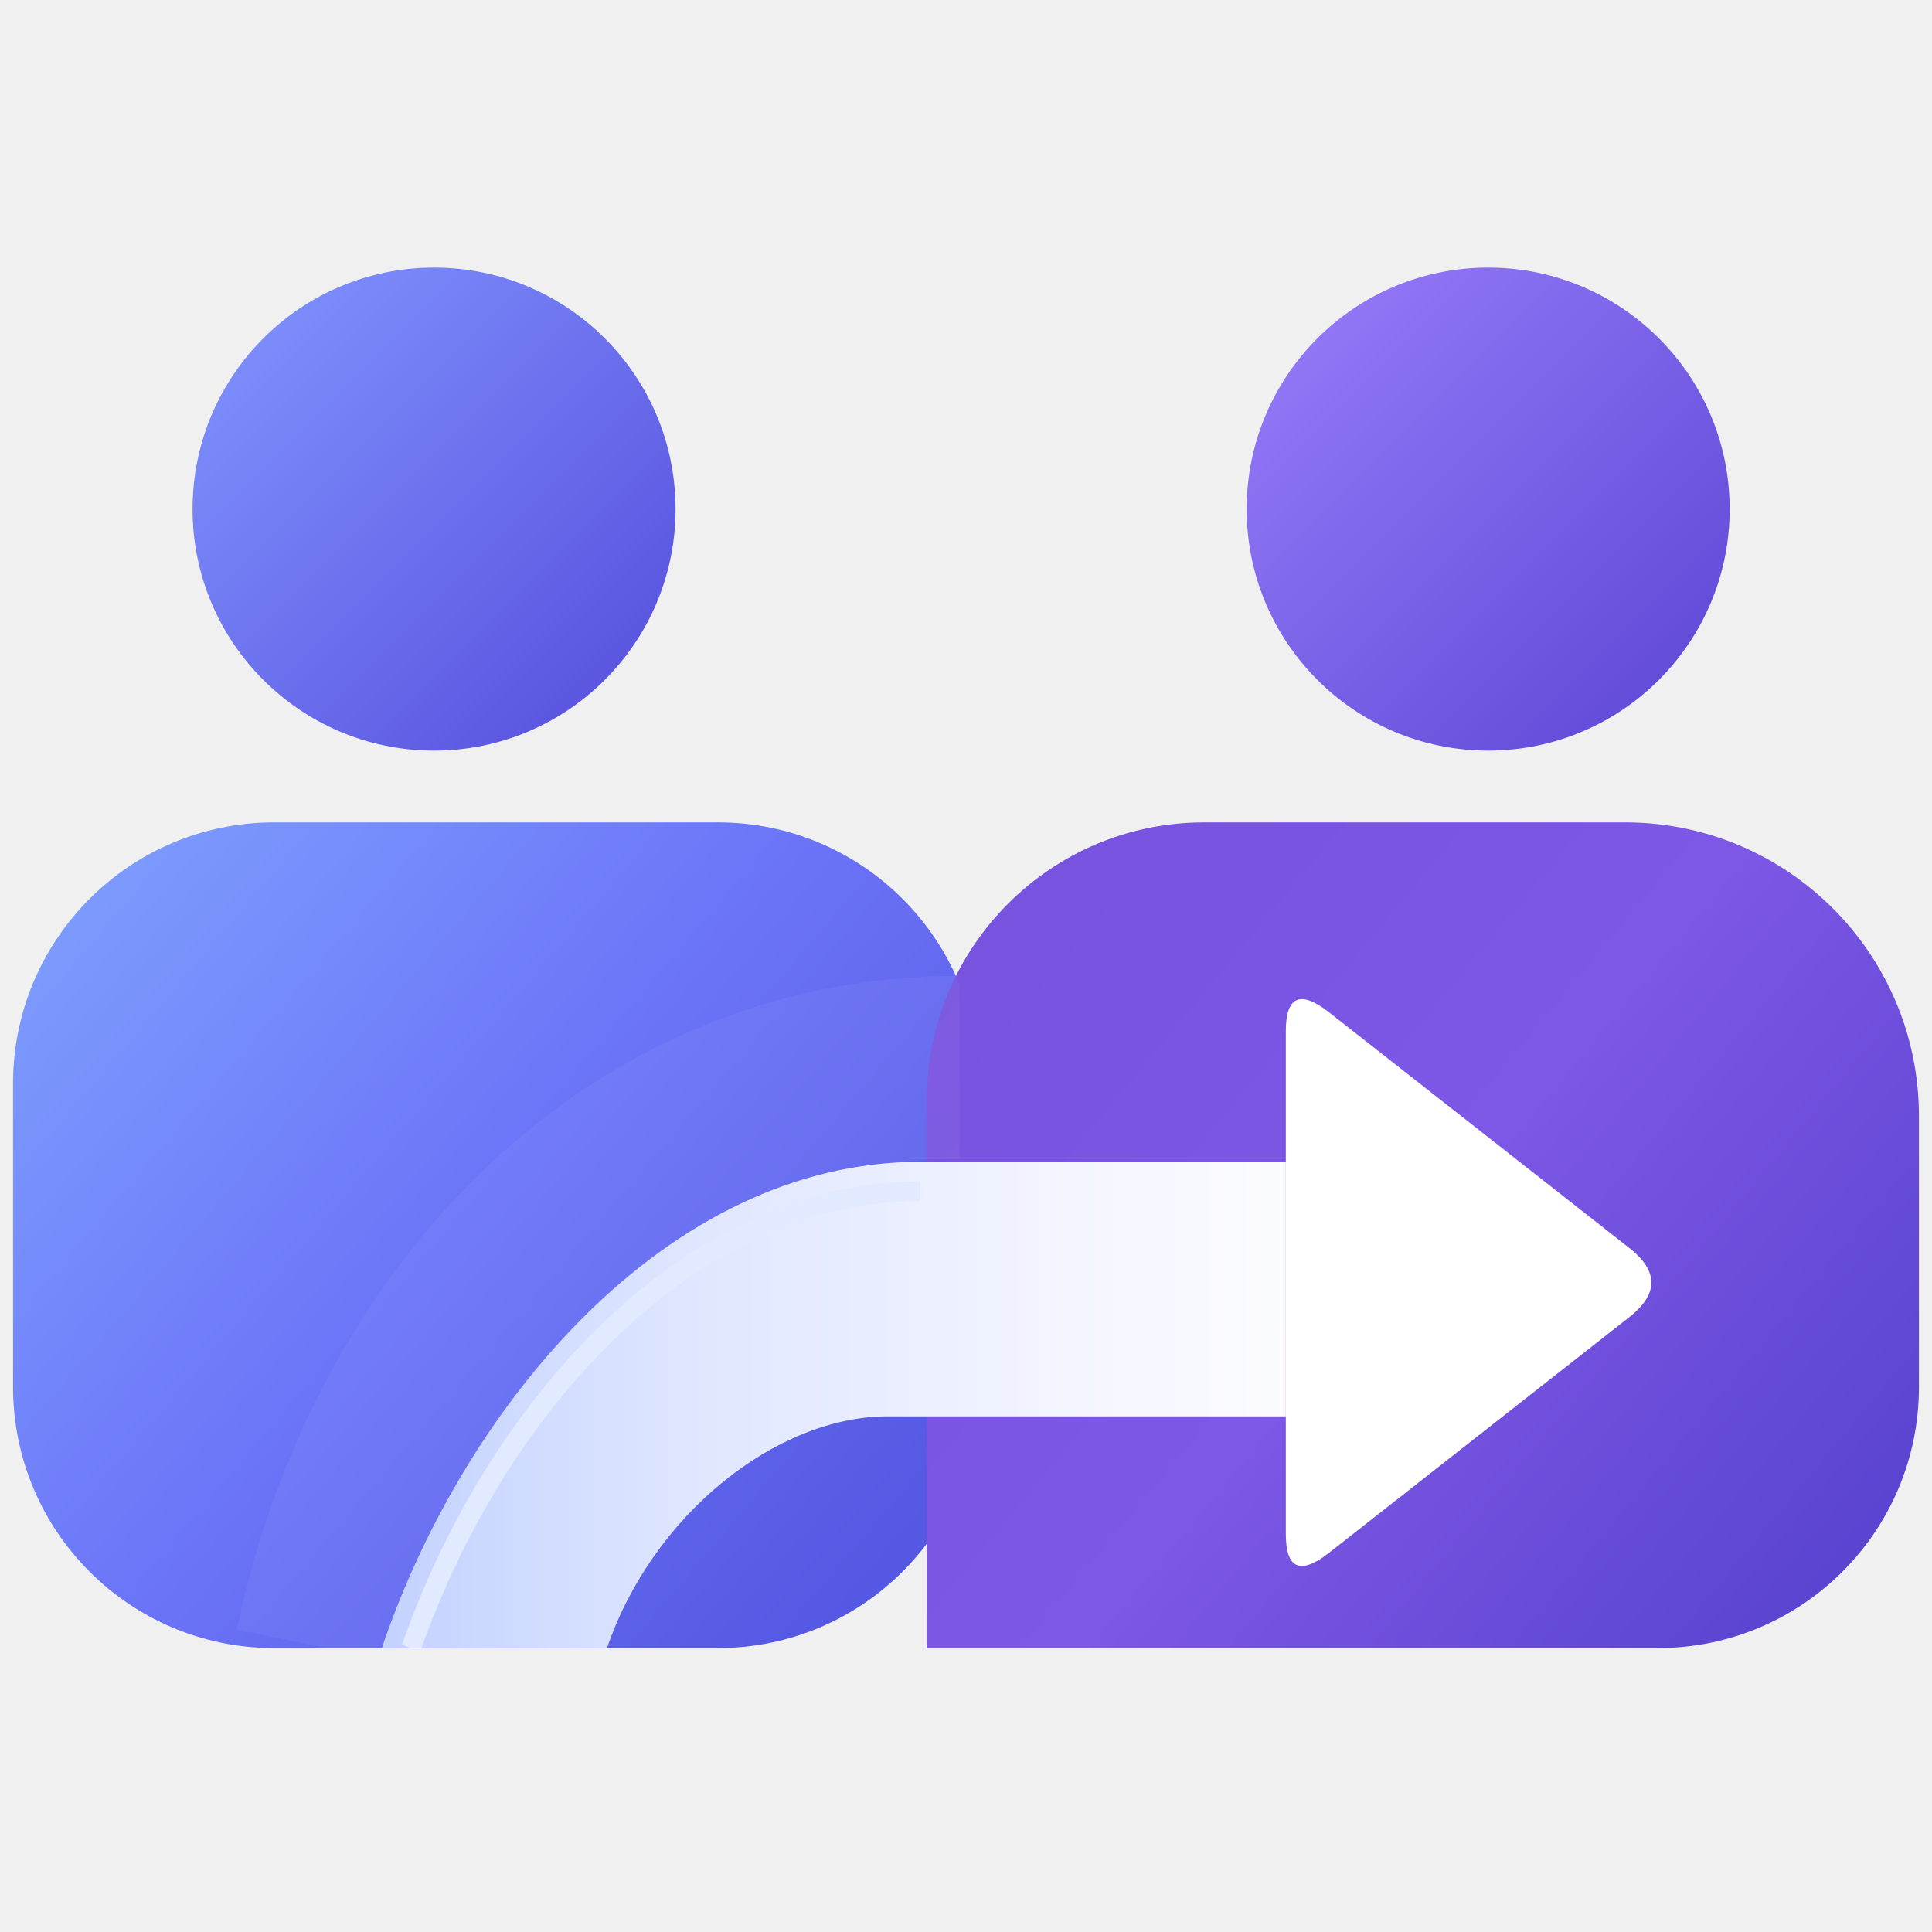
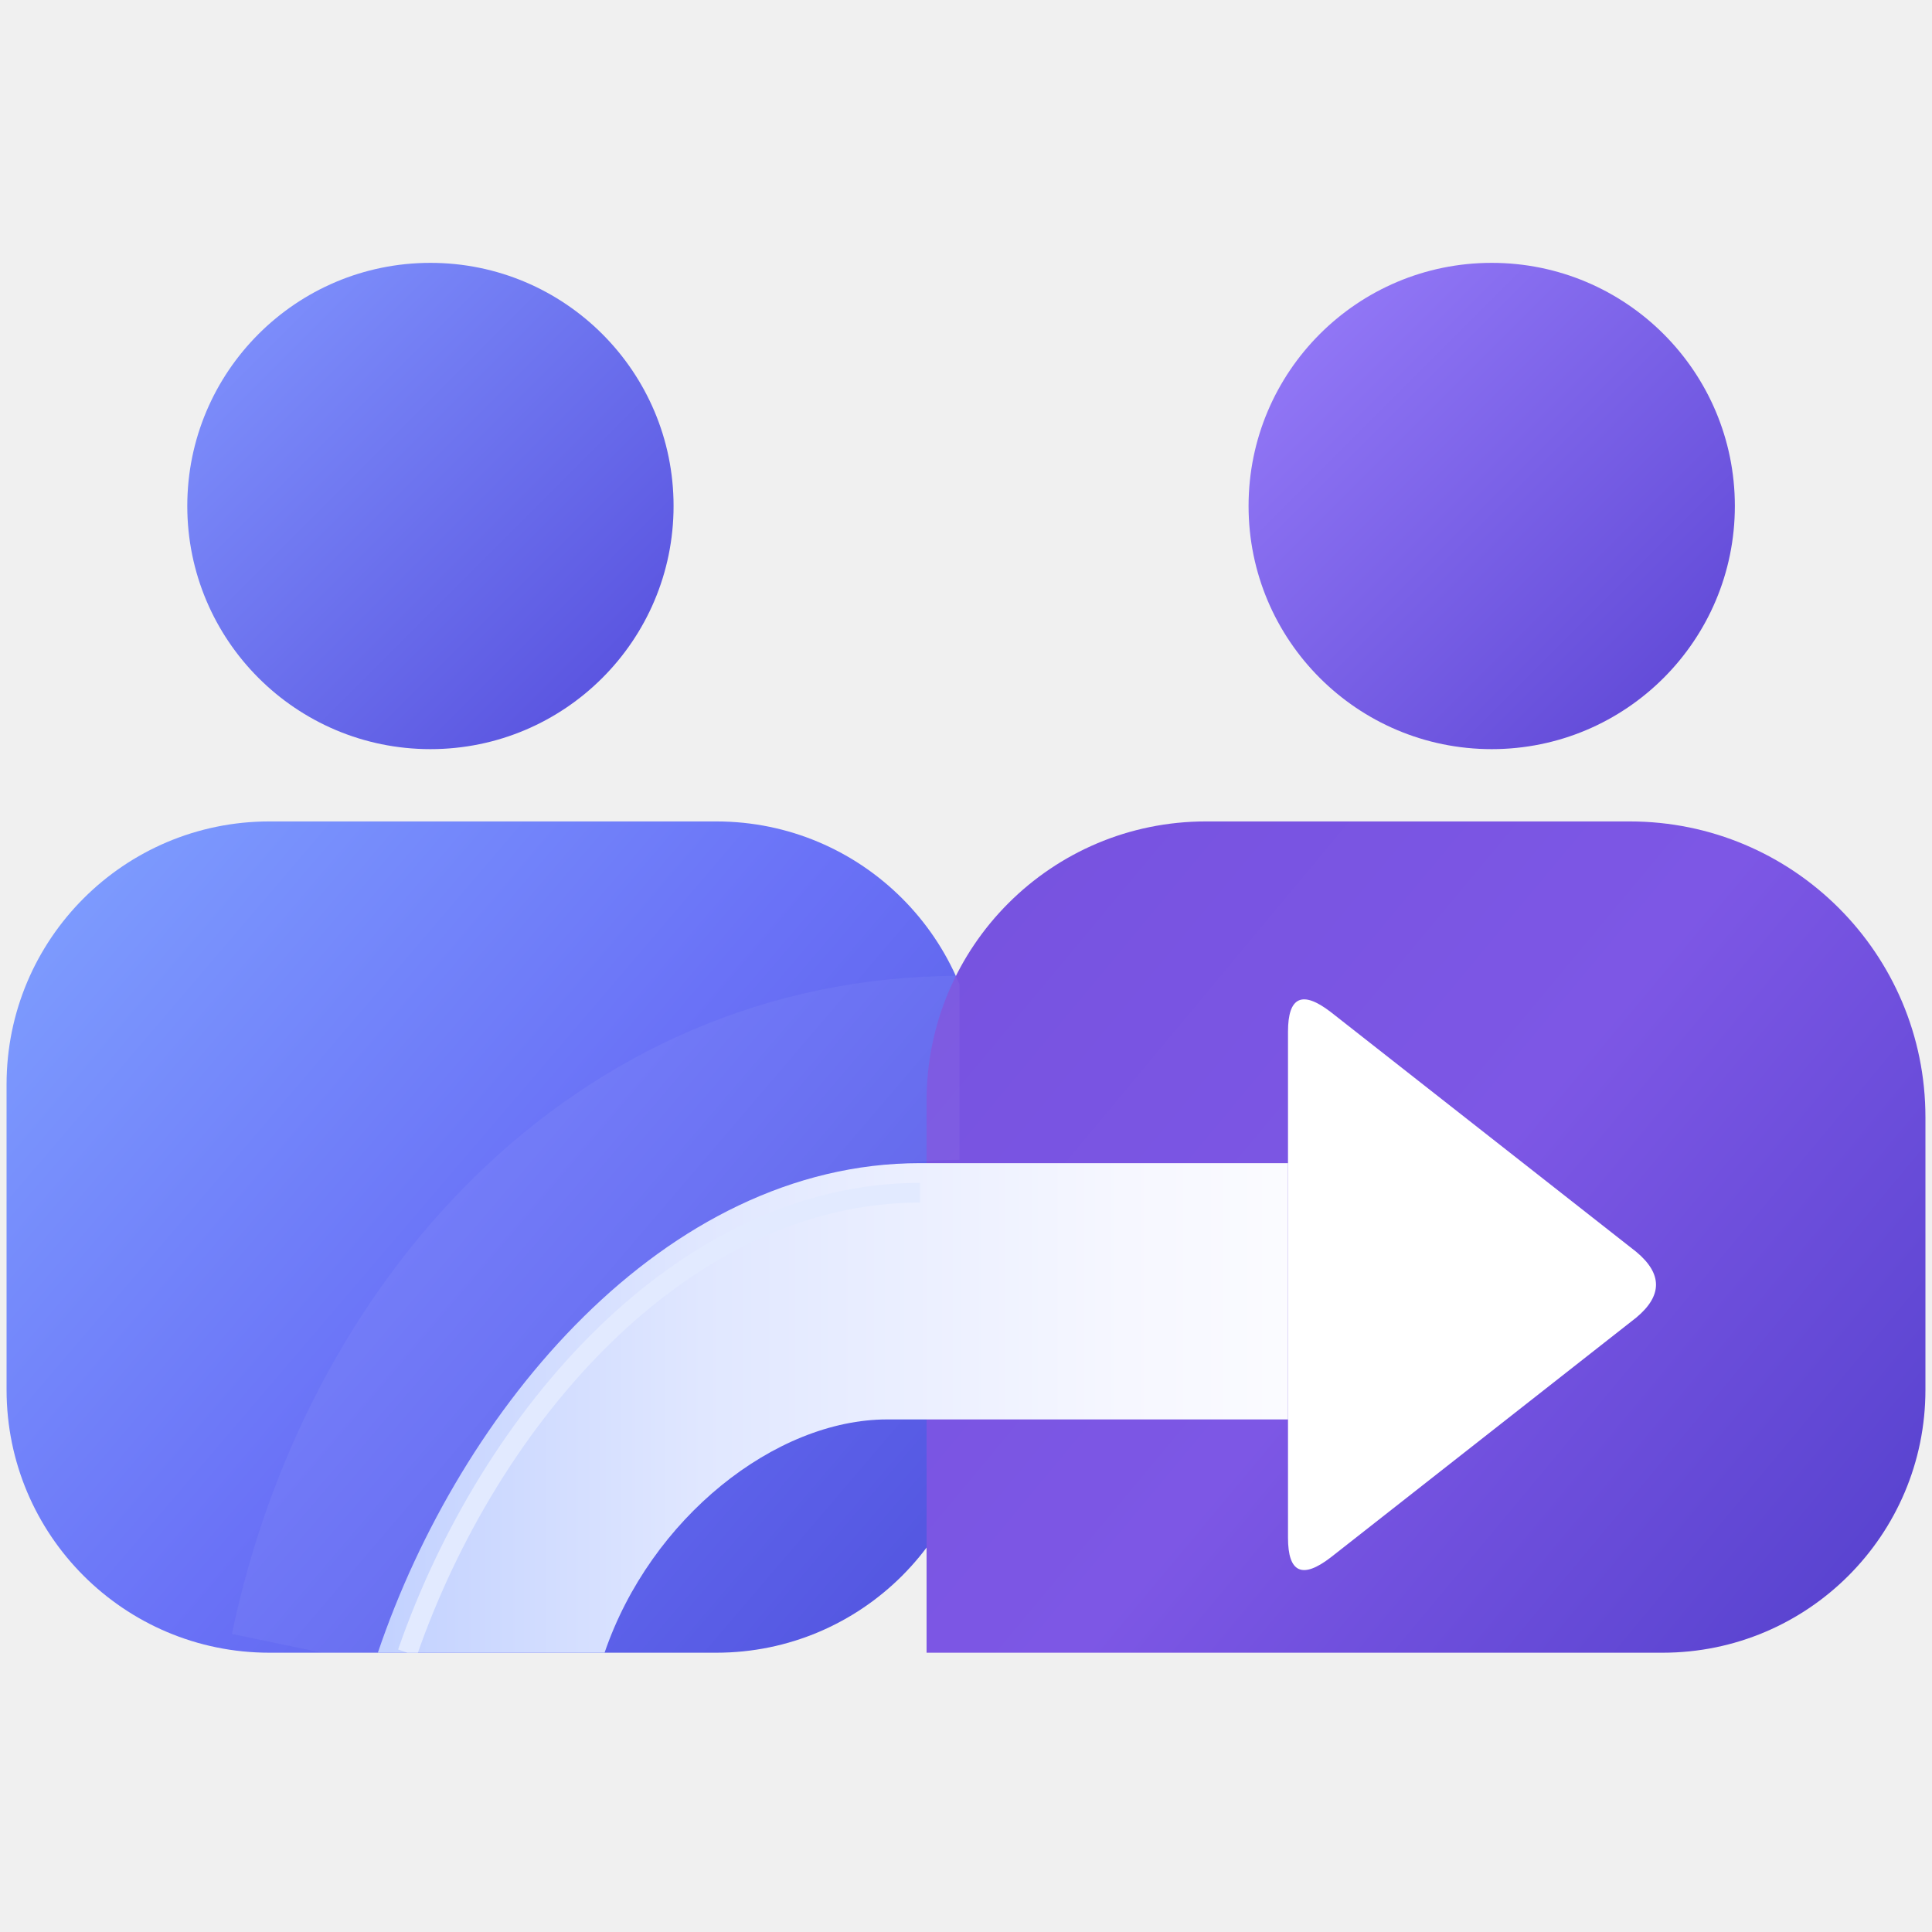
- <svg xmlns="http://www.w3.org/2000/svg" viewBox="90 41 592 592" width="592" height="592">
+ <svg xmlns="http://www.w3.org/2000/svg" viewBox="92 43 588 588" width="588" height="588">
  <defs>
    <linearGradient id="lhG" gradientUnits="userSpaceOnUse" x1="160" y1="134" x2="286" y2="260">
      <stop offset="0" stop-color="#7F92FD" />
      <stop offset="1" stop-color="#5850DE" />
    </linearGradient>
    <linearGradient id="rhG" gradientUnits="userSpaceOnUse" x1="483" y1="134" x2="609" y2="260">
      <stop offset="0" stop-color="#957AF8" />
      <stop offset="1" stop-color="#5F48D6" />
    </linearGradient>
    <linearGradient id="lbG" gradientUnits="userSpaceOnUse" x1="94" y1="293" x2="390" y2="546">
      <stop offset="0" stop-color="#80A2FF" />
      <stop offset="0.5" stop-color="#6A72F7" />
      <stop offset="1" stop-color="#5052DD" />
    </linearGradient>
    <linearGradient id="rbG" gradientUnits="userSpaceOnUse" x1="374" y1="293" x2="678" y2="546">
      <stop offset="0" stop-color="#7652DF" />
      <stop offset="0.5" stop-color="#7D57E5" />
      <stop offset="1" stop-color="#5340CC" />
    </linearGradient>
    <linearGradient id="arG" gradientUnits="userSpaceOnUse" x1="210" y1="0" x2="530" y2="0">
      <stop offset="0" stop-color="#C3D2FF" />
      <stop offset="0.3" stop-color="#E0E7FF" />
      <stop offset="0.7" stop-color="#F6F7FF" />
      <stop offset="1" stop-color="#FFFFFF" />
    </linearGradient>
    <clipPath id="lb">
      <rect x="94" y="293" width="296" height="253" rx="80" />
    </clipPath>
    <clipPath id="ar">
      <path d="M207 546 C232 472 294 397 372 397 H484 V475 H362 C328 475 290 505 276 546 Z" />
    </clipPath>
  </defs>
  <circle cx="223" cy="197" r="74" fill="url(#lhG)" />
  <circle cx="546" cy="197" r="74" fill="url(#rhG)" />
  <rect x="94" y="293" width="296" height="253" rx="80" fill="url(#lbG)" />
  <path d="M374 546 V378 A85 85 0 0 1 459 293 H588 A90 90 0 0 1 678 383 V466 A80 80 0 0 1 598 546 Z" fill="url(#rbG)" />
  <path d="M190 546 C210 450 282 368 384 368" fill="none" stroke="#FFFFFF" stroke-opacity="0.05" stroke-width="56" clip-path="url(#lb)" />
  <path d="M207 546 C232 472 294 397 372 397 H484 V475 H362 C328 475 290 505 276 546 Z" fill="url(#arG)" />
  <path d="M216 546 C241 474 300 406 372 406" fill="none" stroke="#E2EAFF" stroke-width="6" clip-path="url(#ar)" />
  <path d="M484 357 Q484 341 497 351 L590 424 Q602 434 590 444 L497 517 Q484 527 484 511 Z" fill="#FFFFFF" />
</svg>
